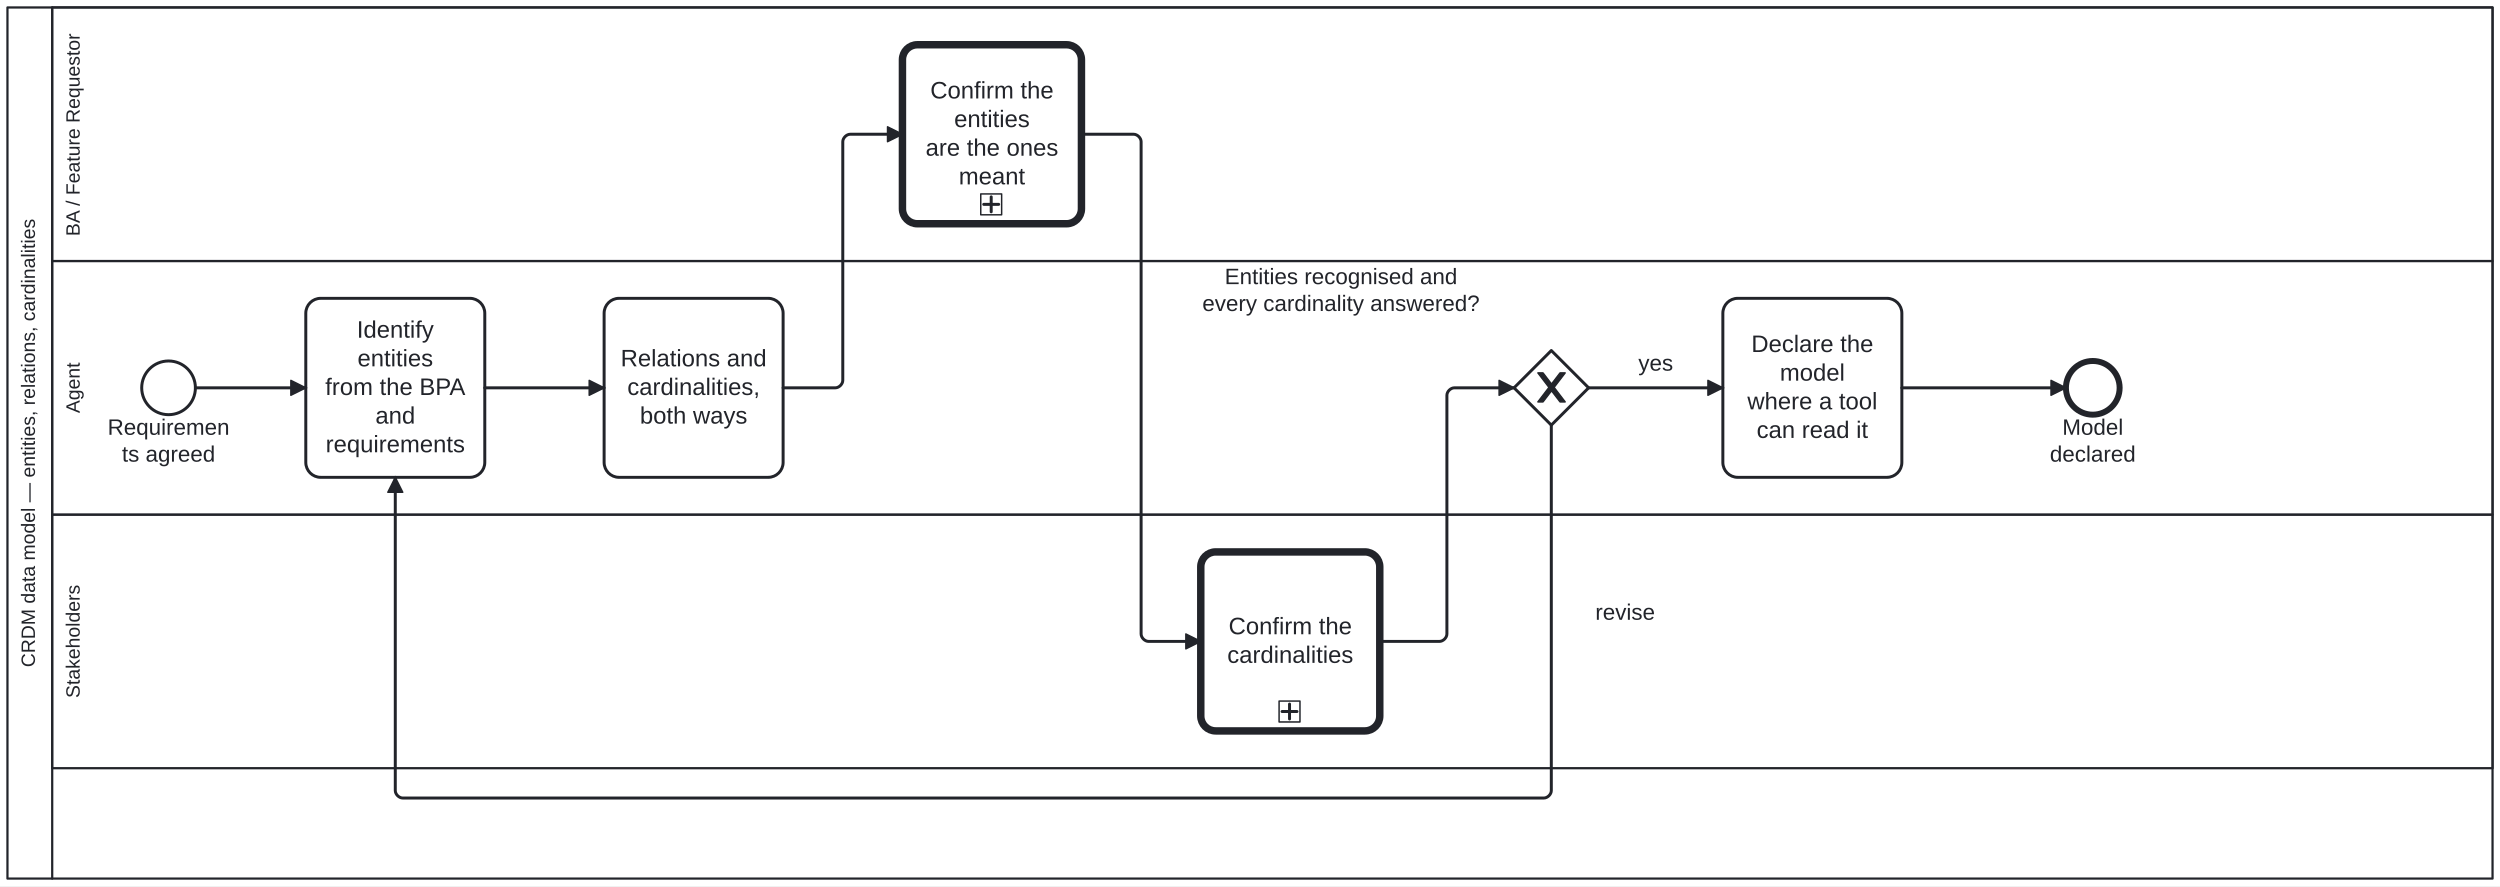
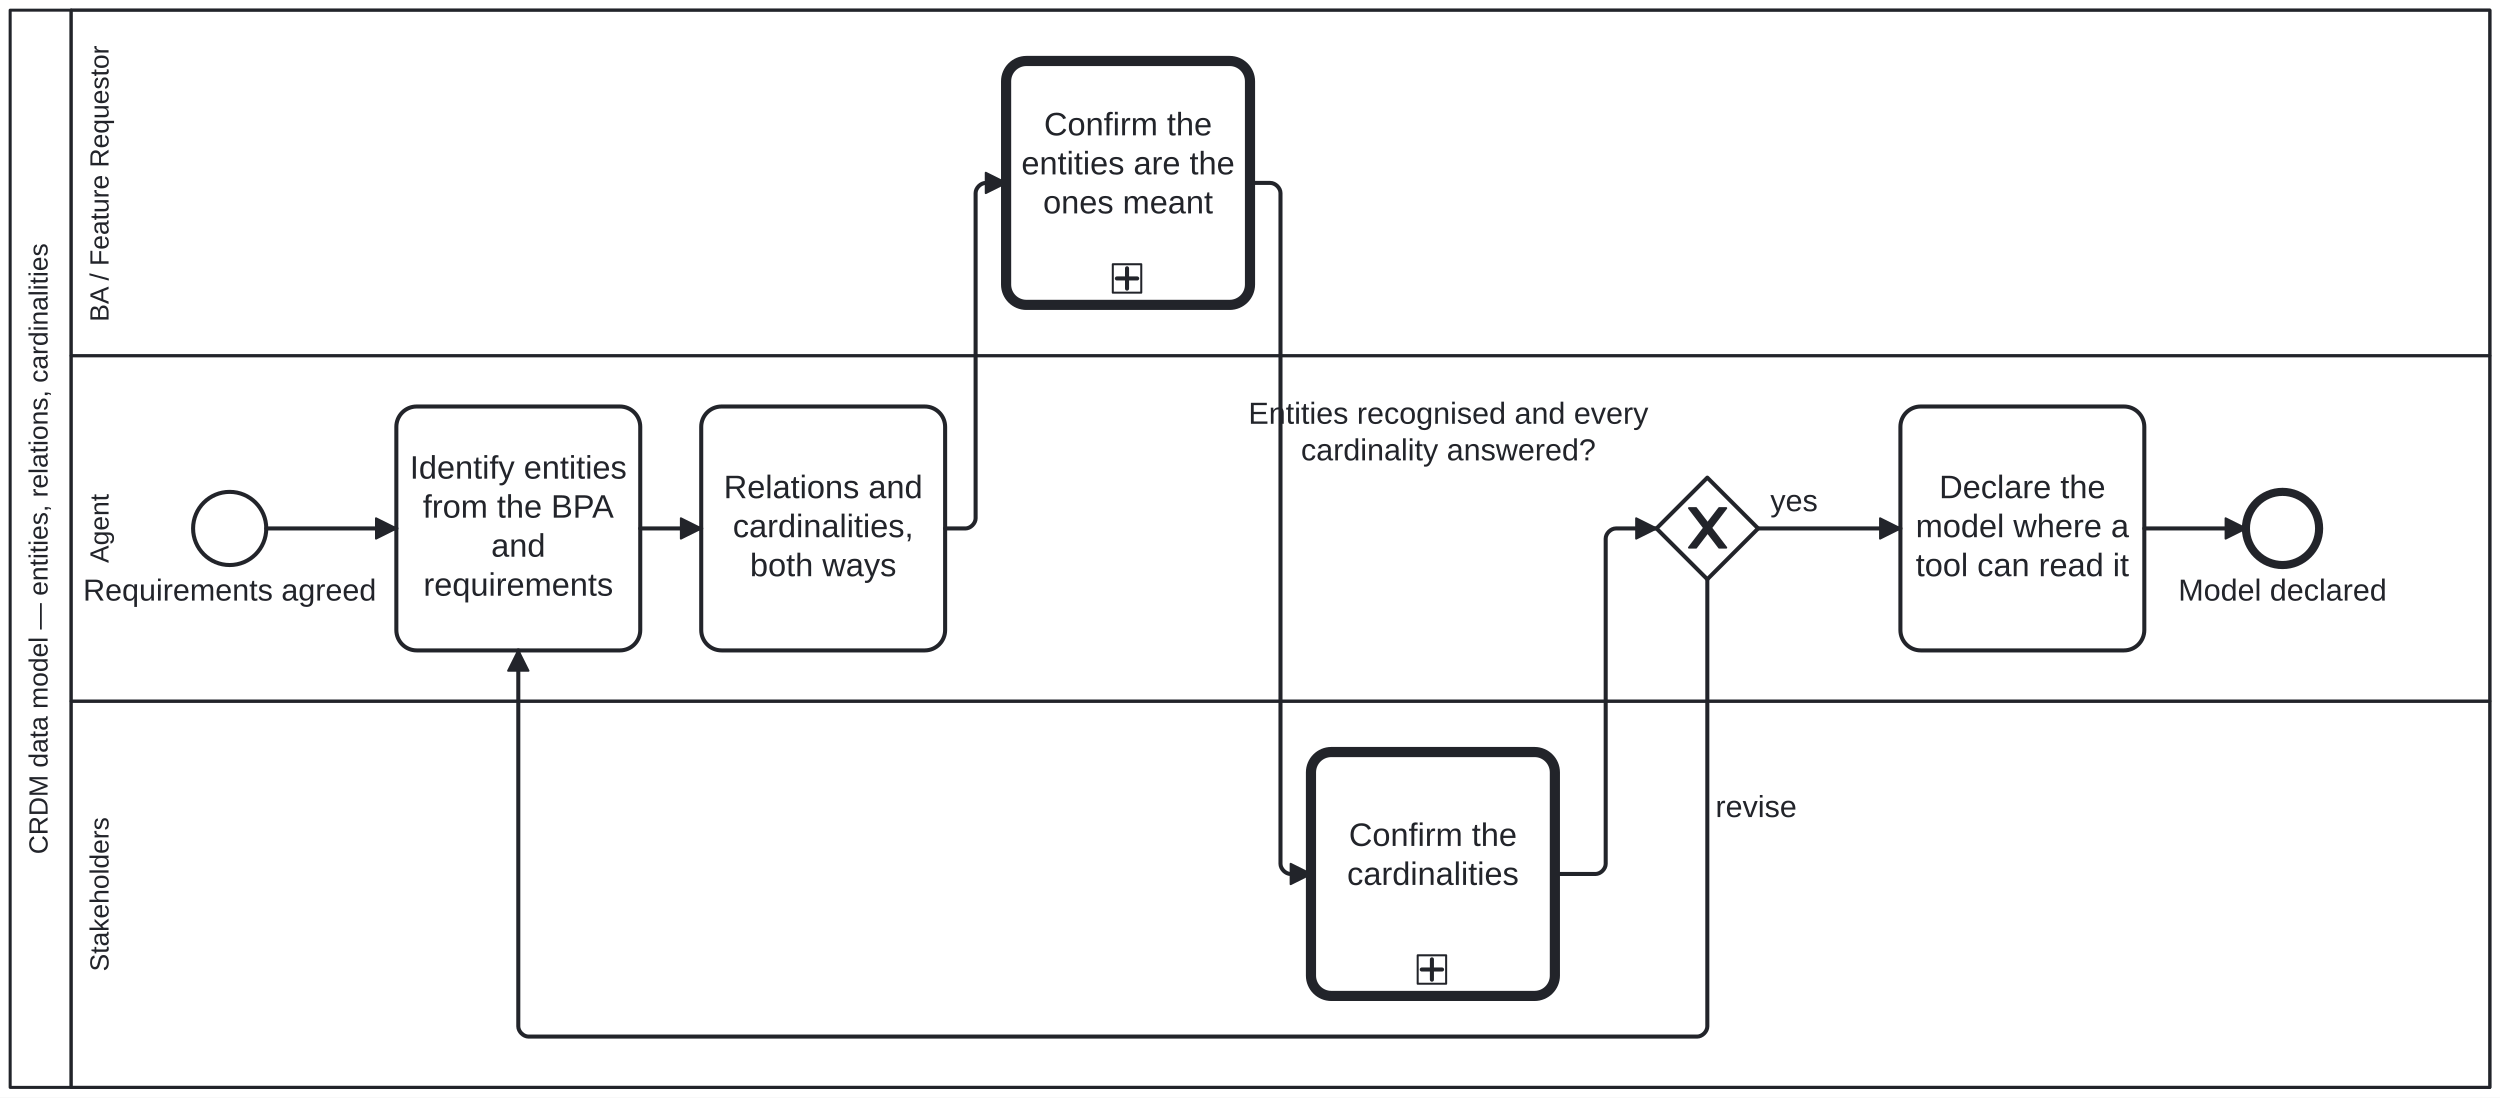
- <svg xmlns="http://www.w3.org/2000/svg" width="100%" style="max-width:100%;height:auto" viewBox="155 75 1676 594" version="1.1">
-   <rect x="155" y="75" width="1676" height="594" fill="#ffffff" />
+ <svg xmlns="http://www.w3.org/2000/svg" width="100%" style="max-width:100%;height:auto" viewBox="155 75 1230 540" version="1.1">
+   <rect x="155" y="75" width="1230" height="540" fill="#ffffff" />
  <g class="djs-group">
    <g class="djs-element djs-shape" data-element-id="Participant_Process_CRDM_DataModel" style="display: block;" transform="matrix(1 0 0 1 160 80)">
      <g class="djs-visual">
-         <rect x="0" y="0" width="1666" height="584" rx="0" ry="0" style="stroke-linecap: round; stroke-linejoin: round; stroke: rgb(34, 36, 42); stroke-width: 1.5px; fill: white; fill-opacity: 0.95;" />
-         <path style="fill: none; stroke-linecap: round; stroke-linejoin: round; stroke: rgb(34, 36, 42); stroke-width: 1.5px;" d="M30,0L30,584" />
-         <text lineHeight="1.05" class="djs-label" transform="matrix(-1.83697e-16 -1 1 -1.83697e-16 0 584)" style="font-family: Arial, sans-serif; font-size: 13px; font-weight: normal; fill: rgb(34, 36, 42);">
-           <tspan x="141.716" y="18.413">CRDM data model — entities, relations, cardinalities</tspan>
+         <rect x="0" y="0" width="1220" height="530" rx="0" ry="0" style="stroke-linecap: round; stroke-linejoin: round; stroke: rgb(34, 36, 42); stroke-width: 1.5px; fill: white; fill-opacity: 0.95;" />
+         <path style="fill: none; stroke-linecap: round; stroke-linejoin: round; stroke: rgb(34, 36, 42); stroke-width: 1.5px;" d="M30,0L30,530" />
+         <text lineHeight="1.05" class="djs-label" transform="matrix(-1.83697e-16 -1 1 -1.83697e-16 0 530)" style="font-family: Arial, sans-serif; font-size: 13px; font-weight: normal; fill: rgb(34, 36, 42);">
+           <tspan x="114.716" y="18.413">CRDM data model — entities, relations, cardinalities</tspan>
        </text>
      </g>
-       <rect class="djs-hit djs-hit-all" x="0" y="0" width="1666" height="584" style="fill: none; stroke-opacity: 0; stroke: white; stroke-width: 15px;" />
+       <rect class="djs-hit djs-hit-all" x="0" y="0" width="1220" height="530" style="fill: none; stroke-opacity: 0; stroke: white; stroke-width: 15px;" />
    </g>
    <g class="djs-children">
      <g class="djs-group">
        <g class="djs-element djs-shape" data-element-id="Lane_Stakeholders" style="display: block;" transform="matrix(1 0 0 1 190 420)">
          <g class="djs-visual">
-             <rect x="0" y="0" width="1636" height="170" rx="0" ry="0" style="stroke-linecap: round; stroke-linejoin: round; stroke: rgb(34, 36, 42); stroke-width: 1.5px; fill: white; fill-opacity: 0.25;" />
-             <text lineHeight="1.05" class="djs-label" transform="matrix(-1.83697e-16 -1 1 -1.83697e-16 0 170)" style="font-family: Arial, sans-serif; font-size: 13px; font-weight: normal; fill: rgb(34, 36, 42);">
-               <tspan x="47.06" y="18.413">Stakeholders</tspan>
-             </text>
-           </g>
-           <rect class="djs-hit djs-hit-all" x="0" y="0" width="1636" height="170" style="fill: none; stroke-opacity: 0; stroke: white; stroke-width: 15px;" />
+             <rect x="0" y="0" width="1190" height="190" rx="0" ry="0" style="stroke-linecap: round; stroke-linejoin: round; stroke: rgb(34, 36, 42); stroke-width: 1.5px; fill: white; fill-opacity: 0.25;" />
+             <text lineHeight="1.05" class="djs-label" transform="matrix(-1.83697e-16 -1 1 -1.83697e-16 0 190)" style="font-family: Arial, sans-serif; font-size: 13px; font-weight: normal; fill: rgb(34, 36, 42);">
+               <tspan x="57.06" y="18.413">Stakeholders</tspan>
+             </text>
+           </g>
+           <rect class="djs-hit djs-hit-all" x="0" y="0" width="1190" height="190" style="fill: none; stroke-opacity: 0; stroke: white; stroke-width: 15px;" />
        </g>
      </g>
      <g class="djs-group">
        <g class="djs-element djs-shape" data-element-id="Lane_Agent" style="display: block;" transform="matrix(1 0 0 1 190 250)">
          <g class="djs-visual">
-             <rect x="0" y="0" width="1636" height="170" rx="0" ry="0" style="stroke-linecap: round; stroke-linejoin: round; stroke: rgb(34, 36, 42); stroke-width: 1.5px; fill: white; fill-opacity: 0.25;" />
+             <rect x="0" y="0" width="1190" height="170" rx="0" ry="0" style="stroke-linecap: round; stroke-linejoin: round; stroke: rgb(34, 36, 42); stroke-width: 1.5px; fill: white; fill-opacity: 0.25;" />
            <text lineHeight="1.05" class="djs-label" transform="matrix(-1.83697e-16 -1 1 -1.83697e-16 0 170)" style="font-family: Arial, sans-serif; font-size: 13px; font-weight: normal; fill: rgb(34, 36, 42);">
              <tspan x="68.014" y="18.413">Agent</tspan>
            </text>
          </g>
-           <rect class="djs-hit djs-hit-all" x="0" y="0" width="1636" height="170" style="fill: none; stroke-opacity: 0; stroke: white; stroke-width: 15px;" />
+           <rect class="djs-hit djs-hit-all" x="0" y="0" width="1190" height="170" style="fill: none; stroke-opacity: 0; stroke: white; stroke-width: 15px;" />
        </g>
      </g>
      <g class="djs-group">
        <g class="djs-element djs-shape" data-element-id="Lane_BA" style="display: block;" transform="matrix(1 0 0 1 190 80)">
          <g class="djs-visual">
-             <rect x="0" y="0" width="1636" height="170" rx="0" ry="0" style="stroke-linecap: round; stroke-linejoin: round; stroke: rgb(34, 36, 42); stroke-width: 1.5px; fill: white; fill-opacity: 0.25;" />
+             <rect x="0" y="0" width="1190" height="170" rx="0" ry="0" style="stroke-linecap: round; stroke-linejoin: round; stroke: rgb(34, 36, 42); stroke-width: 1.5px; fill: white; fill-opacity: 0.25;" />
            <text lineHeight="1.05" class="djs-label" transform="matrix(-1.83697e-16 -1 1 -1.83697e-16 0 170)" style="font-family: Arial, sans-serif; font-size: 13px; font-weight: normal; fill: rgb(34, 36, 42);">
              <tspan x="16.715" y="18.413">BA / Feature Requestor</tspan>
            </text>
          </g>
-           <rect class="djs-hit djs-hit-all" x="0" y="0" width="1636" height="170" style="fill: none; stroke-opacity: 0; stroke: white; stroke-width: 15px;" />
+           <rect class="djs-hit djs-hit-all" x="0" y="0" width="1190" height="170" style="fill: none; stroke-opacity: 0; stroke: white; stroke-width: 15px;" />
        </g>
      </g>
      <g class="djs-group">
        <g class="djs-element djs-shape" data-element-id="Start_Process_CRDM_DataModel" style="display: block;" transform="matrix(1 0 0 1 250 317)">
          <g class="djs-visual">
            <circle cx="18" cy="18" r="18" style="stroke-linecap: round; stroke-linejoin: round; stroke: rgb(34, 36, 42); stroke-width: 2px; fill: white; fill-opacity: 0.95;" />
          </g>
          <rect class="djs-hit djs-hit-all" x="0" y="0" width="36" height="36" style="fill: none; stroke-opacity: 0; stroke: white; stroke-width: 15px;" />
        </g>
      </g>
      <g class="djs-group">
-         <g class="djs-element djs-shape" data-element-id="Start_Process_CRDM_DataModel_label" style="display: block;" transform="matrix(1 0 0 1 225 353)">
-           <g class="djs-visual">
-             <text lineHeight="1.2" class="djs-label" style="font-family: Arial, sans-serif; font-size: 15px; font-weight: normal; fill: rgb(34, 36, 42);">
-               <tspan x="2.146" y="13.5">Requiremen</tspan>
-               <tspan x="11.729" y="31.5">ts agreed</tspan>
-             </text>
-           </g>
-           <rect class="djs-hit djs-hit-all" x="0" y="0" width="86" height="36" style="fill: none; stroke-opacity: 0; stroke: white; stroke-width: 15px;" />
-         </g>
-       </g>
-       <g class="djs-group">
-         <g class="djs-element djs-shape" data-element-id="A_Entities" style="display: block;" transform="matrix(1 0 0 1 360 275)">
+         <g class="djs-element djs-shape" data-element-id="Start_Process_CRDM_DataModel_label" style="display: block;" transform="matrix(1 0 0 1 175.8672 357)">
+           <g class="djs-visual">
+             <text lineHeight="1.2" class="djs-label" style="font-family: Arial, sans-serif; font-size: 15px; font-weight: normal; fill: rgb(34, 36, 42);">
+               <tspan x="20.008" y="13.5">Requirements agreed</tspan>
+             </text>
+           </g>
+           <rect class="djs-hit djs-hit-all" x="0" y="0" width="184.266" height="18" style="fill: none; stroke-opacity: 0; stroke: white; stroke-width: 15px;" />
+         </g>
+       </g>
+       <g class="djs-group">
+         <g class="djs-element djs-shape" data-element-id="A_Entities" style="display: block;" transform="matrix(1 0 0 1 350 275)">
          <g class="djs-visual">
            <rect x="0" y="0" width="120" height="120" rx="10" ry="10" style="stroke-linecap: round; stroke-linejoin: round; stroke: rgb(34, 36, 42); stroke-width: 2px; fill: white; fill-opacity: 0.95;" />
-             <text lineHeight="1.2" class="djs-label" style="font-family: Arial, sans-serif; font-size: 16px; font-weight: normal; fill: rgb(34, 36, 42);">
-               <tspan x="34.207" y="26.4">Identify </tspan>
-               <tspan x="34.652" y="45.6">entities</tspan>
-               <tspan x="13.02" y="64.8">from the BPA </tspan>
-               <tspan x="46.652" y="84">and </tspan>
-               <tspan x="13.312" y="103.2">requirements</tspan>
+             <text lineHeight="1.2" class="djs-label" transform="translate(0 21.1)" style="font-family: Arial, sans-serif; font-size: 16px; font-weight: normal; fill: rgb(34, 36, 42);">
+               <tspan x="6.637" y="14.4">Identify entities</tspan>
+               <tspan x="13.02" y="33.6">from the BPA</tspan>
+               <tspan x="46.652" y="52.8">and</tspan>
+               <tspan x="13.312" y="72">requirements</tspan>
            </text>
          </g>
          <rect class="djs-hit djs-hit-all" x="0" y="0" width="120" height="120" style="fill: none; stroke-opacity: 0; stroke: white; stroke-width: 15px;" />
        </g>
      </g>
      <g class="djs-group">
-         <g class="djs-element djs-shape" data-element-id="A_Relations" style="display: block;" transform="matrix(1 0 0 1 560 275)">
+         <g class="djs-element djs-shape" data-element-id="A_Relations" style="display: block;" transform="matrix(1 0 0 1 500 275)">
          <g class="djs-visual">
            <rect x="0" y="0" width="120" height="120" rx="10" ry="10" style="stroke-linecap: round; stroke-linejoin: round; stroke: rgb(34, 36, 42); stroke-width: 2px; fill: white; fill-opacity: 0.95;" />
-             <text lineHeight="1.2" class="djs-label" style="font-family: Arial, sans-serif; font-size: 16px; font-weight: normal; fill: rgb(34, 36, 42);">
-               <tspan x="11.078" y="45.6">Relations and</tspan>
-               <tspan x="15.535" y="64.8">cardinalities, </tspan>
-               <tspan x="23.98" y="84">both ways</tspan>
+             <text lineHeight="1.2" class="djs-label" transform="translate(0 30.7)" style="font-family: Arial, sans-serif; font-size: 16px; font-weight: normal; fill: rgb(34, 36, 42);">
+               <tspan x="11.078" y="14.4">Relations and</tspan>
+               <tspan x="15.535" y="33.6">cardinalities,</tspan>
+               <tspan x="23.98" y="52.8">both ways</tspan>
            </text>
          </g>
          <rect class="djs-hit djs-hit-all" x="0" y="0" width="120" height="120" style="fill: none; stroke-opacity: 0; stroke: white; stroke-width: 15px;" />
        </g>
      </g>
      <g class="djs-group">
        <a class="fa-subprocess-link" href="ask-the-person.svg" target="_top">
-           <g class="djs-element djs-shape" data-element-id="BA_ConfirmEntities" style="display: block;" transform="matrix(1 0 0 1 760 105)">
+           <g class="djs-element djs-shape" data-element-id="BA_ConfirmEntities" style="display: block;" transform="matrix(1 0 0 1 650 105)">
            <g class="djs-visual">
              <rect x="0" y="0" width="120" height="120" rx="10" ry="10" style="stroke-linecap: round; stroke-linejoin: round; stroke: rgb(34, 36, 42); stroke-width: 5px; fill: white; fill-opacity: 0.95;" />
-               <text lineHeight="1.2" class="djs-label" style="font-family: Arial, sans-serif; font-size: 16px; font-weight: normal; fill: rgb(34, 36, 42);">
-                 <tspan x="18.652" y="36">Confirm the </tspan>
-                 <tspan x="34.652" y="55.2">entities</tspan>
-                 <tspan x="15.523" y="74.4">are the ones </tspan>
-                 <tspan x="37.766" y="93.6">meant</tspan>
+               <text lineHeight="1.2" class="djs-label" transform="translate(0 22.2)" style="font-family: Arial, sans-serif; font-size: 16px; font-weight: normal; fill: rgb(34, 36, 42);">
+                 <tspan x="18.652" y="14.4">Confirm the</tspan>
+                 <tspan x="7.523" y="33.6">entities are the</tspan>
+                 <tspan x="18.195" y="52.8">ones meant</tspan>
              </text>
              <rect x="0" y="0" width="14" height="14" rx="0" ry="0" style="stroke-linecap: round; stroke-linejoin: round; stroke: rgb(34, 36, 42); stroke-width: 1px; fill: white;" transform="matrix(1 0 0 1 52.5 100)" />
              <path data-marker="sub-process" d="m52.5,100 m 7,2 l 0,10 m -5,-5 l 10,0" style="fill: white; stroke-linecap: round; stroke-linejoin: round; stroke: rgb(34, 36, 42); stroke-width: 2px;" />
            </g>
            <rect class="djs-hit djs-hit-all" x="0" y="0" width="120" height="120" style="fill: none; stroke-opacity: 0; stroke: white; stroke-width: 15px;" />
          </g>
        </a>
      </g>
      <g class="djs-group">
        <a class="fa-subprocess-link" href="ask-the-person.svg" target="_top">
-           <g class="djs-element djs-shape" data-element-id="S_ConfirmCardinality" style="display: block;" transform="matrix(1 0 0 1 960 445)">
+           <g class="djs-element djs-shape" data-element-id="S_ConfirmCardinality" style="display: block;" transform="matrix(1 0 0 1 800 445)">
            <g class="djs-visual">
              <rect x="0" y="0" width="120" height="120" rx="10" ry="10" style="stroke-linecap: round; stroke-linejoin: round; stroke: rgb(34, 36, 42); stroke-width: 5px; fill: white; fill-opacity: 0.95;" />
-               <text lineHeight="1.2" class="djs-label" style="font-family: Arial, sans-serif; font-size: 16px; font-weight: normal; fill: rgb(34, 36, 42);">
-                 <tspan x="18.652" y="55.2">Confirm the</tspan>
-                 <tspan x="17.758" y="74.4">cardinalities</tspan>
+               <text lineHeight="1.2" class="djs-label" transform="translate(0 31.8)" style="font-family: Arial, sans-serif; font-size: 16px; font-weight: normal; fill: rgb(34, 36, 42);">
+                 <tspan x="18.652" y="14.4">Confirm the</tspan>
+                 <tspan x="17.758" y="33.6">cardinalities</tspan>
              </text>
              <rect x="0" y="0" width="14" height="14" rx="0" ry="0" style="stroke-linecap: round; stroke-linejoin: round; stroke: rgb(34, 36, 42); stroke-width: 1px; fill: white;" transform="matrix(1 0 0 1 52.5 100)" />
              <path data-marker="sub-process" d="m52.5,100 m 7,2 l 0,10 m -5,-5 l 10,0" style="fill: white; stroke-linecap: round; stroke-linejoin: round; stroke: rgb(34, 36, 42); stroke-width: 2px;" />
            </g>
            <rect class="djs-hit djs-hit-all" x="0" y="0" width="120" height="120" style="fill: none; stroke-opacity: 0; stroke: white; stroke-width: 15px;" />
          </g>
        </a>
      </g>
      <g class="djs-group">
-         <g class="djs-element djs-shape" data-element-id="GW_Model" style="display: block;" transform="matrix(1 0 0 1 1170 310)">
+         <g class="djs-element djs-shape" data-element-id="GW_Model" style="display: block;" transform="matrix(1 0 0 1 970 310)">
          <g class="djs-visual">
            <polygon points="25,0 50,25 25,50 0,25" style="stroke-linecap: round; stroke-linejoin: round; stroke: rgb(34, 36, 42); stroke-width: 2px; fill: white; fill-opacity: 0.95;" />
            <path d="m 16,15 7.429,9.714 -7.429,9.714 3.429,0 5.714,-7.464 5.714,7.464 3.429,0 -7.429,-9.714 7.429,-9.714 -3.429,0 -5.714,7.464 -5.714,-7.464 -3.429,0 z" style="fill: rgb(34, 36, 42); stroke-linecap: round; stroke-linejoin: round; stroke: rgb(34, 36, 42); stroke-width: 1px;" />
          </g>
          <rect class="djs-hit djs-hit-all" x="0" y="0" width="50" height="50" style="fill: none; stroke-opacity: 0; stroke: white; stroke-width: 15px;" />
        </g>
      </g>
      <g class="djs-group">
-         <g class="djs-element djs-shape" data-element-id="GW_Model_label" style="display: block;" transform="matrix(1 0 0 1 961 252)">
-           <g class="djs-visual">
-             <text lineHeight="1.2" class="djs-label" style="font-family: Arial, sans-serif; font-size: 15px; font-weight: normal; fill: rgb(34, 36, 42);">
-               <tspan x="15.034" y="13.5">Entities recognised and</tspan>
-               <tspan x="0.037" y="31.5">every cardinality answered?</tspan>
-             </text>
-           </g>
-           <rect class="djs-hit djs-hit-all" x="0" y="0" width="186" height="36" style="fill: none; stroke-opacity: 0; stroke: white; stroke-width: 15px;" />
-         </g>
-       </g>
-       <g class="djs-group">
-         <g class="djs-element djs-shape" data-element-id="A_Declare" style="display: block;" transform="matrix(1 0 0 1 1310 275)">
+         <g class="djs-element djs-shape" data-element-id="GW_Model_label" style="display: block;" transform="matrix(1 0 0 1 749.2188 270)">
+           <g class="djs-visual">
+             <text lineHeight="1.2" class="djs-label" style="font-family: Arial, sans-serif; font-size: 15px; font-weight: normal; fill: rgb(34, 36, 42);">
+               <tspan x="20.001" y="13.5">Entities recognised and every</tspan>
+               <tspan x="45.852" y="31.5">cardinality answered?</tspan>
+             </text>
+           </g>
+           <rect class="djs-hit djs-hit-all" x="0" y="0" width="236.781" height="36" style="fill: none; stroke-opacity: 0; stroke: white; stroke-width: 15px;" />
+         </g>
+       </g>
+       <g class="djs-group">
+         <g class="djs-element djs-shape" data-element-id="A_Declare" style="display: block;" transform="matrix(1 0 0 1 1090 275)">
          <g class="djs-visual">
            <rect x="0" y="0" width="120" height="120" rx="10" ry="10" style="stroke-linecap: round; stroke-linejoin: round; stroke: rgb(34, 36, 42); stroke-width: 2px; fill: white; fill-opacity: 0.95;" />
-             <text lineHeight="1.2" class="djs-label" style="font-family: Arial, sans-serif; font-size: 16px; font-weight: normal; fill: rgb(34, 36, 42);">
-               <tspan x="19.09" y="36">Declare the </tspan>
-               <tspan x="38.211" y="55.2">model</tspan>
-               <tspan x="16.418" y="74.4">where a tool </tspan>
-               <tspan x="22.645" y="93.6">can read it</tspan>
+             <text lineHeight="1.2" class="djs-label" transform="translate(0 30.7)" style="font-family: Arial, sans-serif; font-size: 16px; font-weight: normal; fill: rgb(34, 36, 42);">
+               <tspan x="19.09" y="14.4">Declare the</tspan>
+               <tspan x="7.527" y="33.6">model where a</tspan>
+               <tspan x="7.523" y="52.8">tool can read it</tspan>
            </text>
          </g>
          <rect class="djs-hit djs-hit-all" x="0" y="0" width="120" height="120" style="fill: none; stroke-opacity: 0; stroke: white; stroke-width: 15px;" />
        </g>
      </g>
      <g class="djs-group">
-         <g class="djs-element djs-shape" data-element-id="End_Process_CRDM_DataModel" style="display: block;" transform="matrix(1 0 0 1 1540 317)">
+         <g class="djs-element djs-shape" data-element-id="End_Process_CRDM_DataModel" style="display: block;" transform="matrix(1 0 0 1 1260 317)">
          <g class="djs-visual">
            <circle cx="18" cy="18" r="18" style="stroke-linecap: round; stroke-linejoin: round; stroke: rgb(34, 36, 42); stroke-width: 4px; fill: white; fill-opacity: 0.95;" />
          </g>
          <rect class="djs-hit djs-hit-all" x="0" y="0" width="36" height="36" style="fill: none; stroke-opacity: 0; stroke: white; stroke-width: 15px;" />
        </g>
      </g>
      <g class="djs-group">
-         <g class="djs-element djs-shape" data-element-id="End_Process_CRDM_DataModel_label" style="display: block;" transform="matrix(1 0 0 1 1529 353)">
-           <g class="djs-visual">
-             <text lineHeight="1.2" class="djs-label" style="font-family: Arial, sans-serif; font-size: 15px; font-weight: normal; fill: rgb(34, 36, 42);">
-               <tspan x="8.573" y="13.5">Model </tspan>
-               <tspan x="0.23" y="31.5">declared</tspan>
-             </text>
-           </g>
-           <rect class="djs-hit djs-hit-all" x="0" y="0" width="58" height="36" style="fill: none; stroke-opacity: 0; stroke: white; stroke-width: 15px;" />
+         <g class="djs-element djs-shape" data-element-id="End_Process_CRDM_DataModel_label" style="display: block;" transform="matrix(1 0 0 1 1206.719 357)">
+           <g class="djs-visual">
+             <text lineHeight="1.2" class="djs-label" style="font-family: Arial, sans-serif; font-size: 15px; font-weight: normal; fill: rgb(34, 36, 42);">
+               <tspan x="20.001" y="13.5">Model declared</tspan>
+             </text>
+           </g>
+           <rect class="djs-hit djs-hit-all" x="0" y="0" width="142.562" height="18" style="fill: none; stroke-opacity: 0; stroke: white; stroke-width: 15px;" />
        </g>
      </g>
      <g class="djs-group">
        <g class="djs-element djs-connection" data-element-id="SF_Process_CRDM_DataModel_1" style="display: block;">
          <g class="djs-visual">
            <defs>
              <marker id="bpmn-marker-1" viewBox="0 0 20 20" refX="11" refY="10" markerWidth="10" markerHeight="10" orient="auto">
                <path d="M 1 5 L 11 10 L 1 15 Z" style="stroke-linecap: round; stroke-linejoin: round; stroke: rgb(34, 36, 42); stroke-width: 1px; fill: rgb(34, 36, 42);" />
              </marker>
            </defs>
-             <path data-corner-radius="5" style="fill: none; stroke-linecap: round; stroke-linejoin: round; stroke: rgb(34, 36, 42); stroke-width: 2px; marker-end: url('#bpmn-marker-1');" d="M286,335L360,335" />
-           </g>
-           <path d="M286,335L360,335" class="djs-hit djs-hit-stroke" style="fill: none; stroke-opacity: 0; stroke: white; stroke-width: 15px;" />
+             <path data-corner-radius="5" style="fill: none; stroke-linecap: round; stroke-linejoin: round; stroke: rgb(34, 36, 42); stroke-width: 2px; marker-end: url('#bpmn-marker-1');" d="M286,335L350,335" />
+           </g>
+           <path d="M286,335L350,335" class="djs-hit djs-hit-stroke" style="fill: none; stroke-opacity: 0; stroke: white; stroke-width: 15px;" />
        </g>
      </g>
      <g class="djs-group">
        <g class="djs-element djs-connection" data-element-id="SF_Process_CRDM_DataModel_2" style="display: block;">
          <g class="djs-visual">
            <defs>
              <marker id="bpmn-marker-2" viewBox="0 0 20 20" refX="11" refY="10" markerWidth="10" markerHeight="10" orient="auto">
                <path d="M 1 5 L 11 10 L 1 15 Z" style="stroke-linecap: round; stroke-linejoin: round; stroke: rgb(34, 36, 42); stroke-width: 1px; fill: rgb(34, 36, 42);" />
              </marker>
            </defs>
-             <path data-corner-radius="5" style="fill: none; stroke-linecap: round; stroke-linejoin: round; stroke: rgb(34, 36, 42); stroke-width: 2px; marker-end: url('#bpmn-marker-2');" d="M480,335L560,335" />
-           </g>
-           <path d="M480,335L560,335" class="djs-hit djs-hit-stroke" style="fill: none; stroke-opacity: 0; stroke: white; stroke-width: 15px;" />
+             <path data-corner-radius="5" style="fill: none; stroke-linecap: round; stroke-linejoin: round; stroke: rgb(34, 36, 42); stroke-width: 2px; marker-end: url('#bpmn-marker-2');" d="M470,335L500,335" />
+           </g>
+           <path d="M470,335L500,335" class="djs-hit djs-hit-stroke" style="fill: none; stroke-opacity: 0; stroke: white; stroke-width: 15px;" />
        </g>
      </g>
      <g class="djs-group">
        <g class="djs-element djs-connection" data-element-id="SF_Process_CRDM_DataModel_3" style="display: block;">
          <g class="djs-visual">
            <defs>
              <marker id="bpmn-marker-3" viewBox="0 0 20 20" refX="11" refY="10" markerWidth="10" markerHeight="10" orient="auto">
                <path d="M 1 5 L 11 10 L 1 15 Z" style="stroke-linecap: round; stroke-linejoin: round; stroke: rgb(34, 36, 42); stroke-width: 1px; fill: rgb(34, 36, 42);" />
              </marker>
            </defs>
-             <path data-corner-radius="5" style="fill: none; stroke-linecap: round; stroke-linejoin: round; stroke: rgb(34, 36, 42); stroke-width: 2px; marker-end: url('#bpmn-marker-3');" d="M680,335L715,335C717.5,335,720,332.5,720,330L720,170C720,167.5,722.5,165,725,165L760,165" />
-           </g>
-           <path d="M680,335L720,335L720,165L760,165" class="djs-hit djs-hit-stroke" style="fill: none; stroke-opacity: 0; stroke: white; stroke-width: 15px;" />
+             <path data-corner-radius="5" style="fill: none; stroke-linecap: round; stroke-linejoin: round; stroke: rgb(34, 36, 42); stroke-width: 2px; marker-end: url('#bpmn-marker-3');" d="M620,335L630,335C632.5,335,635,332.5,635,330L635,170C635,167.5,637.5,165,640,165L650,165" />
+           </g>
+           <path d="M620,335L635,335L635,165L650,165" class="djs-hit djs-hit-stroke" style="fill: none; stroke-opacity: 0; stroke: white; stroke-width: 15px;" />
        </g>
      </g>
      <g class="djs-group">
        <g class="djs-element djs-connection" data-element-id="SF_Process_CRDM_DataModel_4" style="display: block;">
          <g class="djs-visual">
            <defs>
              <marker id="bpmn-marker-4" viewBox="0 0 20 20" refX="11" refY="10" markerWidth="10" markerHeight="10" orient="auto">
                <path d="M 1 5 L 11 10 L 1 15 Z" style="stroke-linecap: round; stroke-linejoin: round; stroke: rgb(34, 36, 42); stroke-width: 1px; fill: rgb(34, 36, 42);" />
              </marker>
            </defs>
-             <path data-corner-radius="5" style="fill: none; stroke-linecap: round; stroke-linejoin: round; stroke: rgb(34, 36, 42); stroke-width: 2px; marker-end: url('#bpmn-marker-4');" d="M880,165L915,165C917.5,165,920,167.5,920,170L920,500C920,502.5,922.5,505,925,505L960,505" />
-           </g>
-           <path d="M880,165L920,165L920,505L960,505" class="djs-hit djs-hit-stroke" style="fill: none; stroke-opacity: 0; stroke: white; stroke-width: 15px;" />
+             <path data-corner-radius="5" style="fill: none; stroke-linecap: round; stroke-linejoin: round; stroke: rgb(34, 36, 42); stroke-width: 2px; marker-end: url('#bpmn-marker-4');" d="M770,165L780,165C782.5,165,785,167.5,785,170L785,500C785,502.5,787.5,505,790,505L800,505" />
+           </g>
+           <path d="M770,165L785,165L785,505L800,505" class="djs-hit djs-hit-stroke" style="fill: none; stroke-opacity: 0; stroke: white; stroke-width: 15px;" />
        </g>
      </g>
      <g class="djs-group">
        <g class="djs-element djs-connection" data-element-id="SF_Process_CRDM_DataModel_5" style="display: block;">
          <g class="djs-visual">
            <defs>
              <marker id="bpmn-marker-5" viewBox="0 0 20 20" refX="11" refY="10" markerWidth="10" markerHeight="10" orient="auto">
                <path d="M 1 5 L 11 10 L 1 15 Z" style="stroke-linecap: round; stroke-linejoin: round; stroke: rgb(34, 36, 42); stroke-width: 1px; fill: rgb(34, 36, 42);" />
              </marker>
            </defs>
-             <path data-corner-radius="5" style="fill: none; stroke-linecap: round; stroke-linejoin: round; stroke: rgb(34, 36, 42); stroke-width: 2px; marker-end: url('#bpmn-marker-5');" d="M1080,505L1120,505C1122.5,505,1125,502.5,1125,500L1125,340C1125,337.5,1127.5,335,1130,335L1170,335" />
-           </g>
-           <path d="M1080,505L1125,505L1125,335L1170,335" class="djs-hit djs-hit-stroke" style="fill: none; stroke-opacity: 0; stroke: white; stroke-width: 15px;" />
+             <path data-corner-radius="5" style="fill: none; stroke-linecap: round; stroke-linejoin: round; stroke: rgb(34, 36, 42); stroke-width: 2px; marker-end: url('#bpmn-marker-5');" d="M920,505L940,505C942.5,505,945,502.5,945,500L945,340C945,337.5,947.5,335,950,335L970,335" />
+           </g>
+           <path d="M920,505L945,505L945,335L970,335" class="djs-hit djs-hit-stroke" style="fill: none; stroke-opacity: 0; stroke: white; stroke-width: 15px;" />
        </g>
      </g>
      <g class="djs-group">
        <g class="djs-element djs-connection" data-element-id="SF_Process_CRDM_DataModel_6" style="display: block;">
          <g class="djs-visual">
            <defs>
              <marker id="bpmn-marker-6" viewBox="0 0 20 20" refX="11" refY="10" markerWidth="10" markerHeight="10" orient="auto">
                <path d="M 1 5 L 11 10 L 1 15 Z" style="stroke-linecap: round; stroke-linejoin: round; stroke: rgb(34, 36, 42); stroke-width: 1px; fill: rgb(34, 36, 42);" />
              </marker>
            </defs>
-             <path data-corner-radius="5" style="fill: none; stroke-linecap: round; stroke-linejoin: round; stroke: rgb(34, 36, 42); stroke-width: 2px; marker-end: url('#bpmn-marker-6');" d="M1195,360L1195,605C1195,607.5,1192.5,610,1190,610L425,610C422.5,610,420,607.5,420,605L420,395" />
-           </g>
-           <path d="M1195,360L1195,610L420,610L420,395" class="djs-hit djs-hit-stroke" style="fill: none; stroke-opacity: 0; stroke: white; stroke-width: 15px;" />
-         </g>
-       </g>
-       <g class="djs-group">
-         <g class="djs-element djs-shape" data-element-id="SF_Process_CRDM_DataModel_6_label" style="display: block;" transform="matrix(1 0 0 1 1224 477)">
-           <g class="djs-visual">
-             <text lineHeight="1.2" class="djs-label" style="font-family: Arial, sans-serif; font-size: 15px; font-weight: normal; fill: rgb(34, 36, 42);">
-               <tspan x="0.494" y="13.5">revise</tspan>
-             </text>
-           </g>
-           <rect class="djs-hit djs-hit-all" x="0" y="0" width="41" height="18" style="fill: none; stroke-opacity: 0; stroke: white; stroke-width: 15px;" />
+             <path data-corner-radius="5" style="fill: none; stroke-linecap: round; stroke-linejoin: round; stroke: rgb(34, 36, 42); stroke-width: 2px; marker-end: url('#bpmn-marker-6');" d="M995,360L995,580C995,582.5,992.5,585,990,585L415,585C412.5,585,410,582.5,410,580L410,395" />
+           </g>
+           <path d="M995,360L995,585L410,585L410,395" class="djs-hit djs-hit-stroke" style="fill: none; stroke-opacity: 0; stroke: white; stroke-width: 15px;" />
+         </g>
+       </g>
+       <g class="djs-group">
+         <g class="djs-element djs-shape" data-element-id="SF_Process_CRDM_DataModel_6_label" style="display: block;" transform="matrix(1 0 0 1 979 463.5)">
+           <g class="djs-visual">
+             <text lineHeight="1.2" class="djs-label" style="font-family: Arial, sans-serif; font-size: 15px; font-weight: normal; fill: rgb(34, 36, 42);">
+               <tspan x="20.002" y="13.5">revise</tspan>
+             </text>
+           </g>
+           <rect class="djs-hit djs-hit-all" x="0" y="0" width="80.016" height="18" style="fill: none; stroke-opacity: 0; stroke: white; stroke-width: 15px;" />
        </g>
      </g>
      <g class="djs-group">
        <g class="djs-element djs-connection" data-element-id="SF_Process_CRDM_DataModel_7" style="display: block;">
          <g class="djs-visual">
            <defs>
              <marker id="bpmn-marker-7" viewBox="0 0 20 20" refX="11" refY="10" markerWidth="10" markerHeight="10" orient="auto">
                <path d="M 1 5 L 11 10 L 1 15 Z" style="stroke-linecap: round; stroke-linejoin: round; stroke: rgb(34, 36, 42); stroke-width: 1px; fill: rgb(34, 36, 42);" />
              </marker>
            </defs>
-             <path data-corner-radius="5" style="fill: none; stroke-linecap: round; stroke-linejoin: round; stroke: rgb(34, 36, 42); stroke-width: 2px; marker-end: url('#bpmn-marker-7');" d="M1220,335L1310,335" />
-           </g>
-           <path d="M1220,335L1310,335" class="djs-hit djs-hit-stroke" style="fill: none; stroke-opacity: 0; stroke: white; stroke-width: 15px;" />
-         </g>
-       </g>
-       <g class="djs-group">
-         <g class="djs-element djs-shape" data-element-id="SF_Process_CRDM_DataModel_7_label" style="display: block;" transform="matrix(1 0 0 1 1253 310)">
-           <g class="djs-visual">
-             <text lineHeight="1.2" class="djs-label" style="font-family: Arial, sans-serif; font-size: 15px; font-weight: normal; fill: rgb(34, 36, 42);">
-               <tspan x="0.329" y="13.5">yes</tspan>
-             </text>
-           </g>
-           <rect class="djs-hit djs-hit-all" x="0" y="0" width="24" height="18" style="fill: none; stroke-opacity: 0; stroke: white; stroke-width: 15px;" />
+             <path data-corner-radius="5" style="fill: none; stroke-linecap: round; stroke-linejoin: round; stroke: rgb(34, 36, 42); stroke-width: 2px; marker-end: url('#bpmn-marker-7');" d="M1020,335L1090,335" />
+           </g>
+           <path d="M1020,335L1090,335" class="djs-hit djs-hit-stroke" style="fill: none; stroke-opacity: 0; stroke: white; stroke-width: 15px;" />
+         </g>
+       </g>
+       <g class="djs-group">
+         <g class="djs-element djs-shape" data-element-id="SF_Process_CRDM_DataModel_7_label" style="display: block;" transform="matrix(1 0 0 1 1006 313)">
+           <g class="djs-visual">
+             <text lineHeight="1.2" class="djs-label" style="font-family: Arial, sans-serif; font-size: 15px; font-weight: normal; fill: rgb(34, 36, 42);">
+               <tspan x="20.001" y="13.5">yes</tspan>
+             </text>
+           </g>
+           <rect class="djs-hit djs-hit-all" x="0" y="0" width="63.344" height="18" style="fill: none; stroke-opacity: 0; stroke: white; stroke-width: 15px;" />
        </g>
      </g>
      <g class="djs-group">
        <g class="djs-element djs-connection" data-element-id="SF_Process_CRDM_DataModel_8" style="display: block;">
          <g class="djs-visual">
            <defs>
              <marker id="bpmn-marker-8" viewBox="0 0 20 20" refX="11" refY="10" markerWidth="10" markerHeight="10" orient="auto">
                <path d="M 1 5 L 11 10 L 1 15 Z" style="stroke-linecap: round; stroke-linejoin: round; stroke: rgb(34, 36, 42); stroke-width: 1px; fill: rgb(34, 36, 42);" />
              </marker>
            </defs>
-             <path data-corner-radius="5" style="fill: none; stroke-linecap: round; stroke-linejoin: round; stroke: rgb(34, 36, 42); stroke-width: 2px; marker-end: url('#bpmn-marker-8');" d="M1430,335L1540,335" />
-           </g>
-           <path d="M1430,335L1540,335" class="djs-hit djs-hit-stroke" style="fill: none; stroke-opacity: 0; stroke: white; stroke-width: 15px;" />
+             <path data-corner-radius="5" style="fill: none; stroke-linecap: round; stroke-linejoin: round; stroke: rgb(34, 36, 42); stroke-width: 2px; marker-end: url('#bpmn-marker-8');" d="M1210,335L1260,335" />
+           </g>
+           <path d="M1210,335L1260,335" class="djs-hit djs-hit-stroke" style="fill: none; stroke-opacity: 0; stroke: white; stroke-width: 15px;" />
        </g>
      </g>
    </g>
  </g>
</svg>
